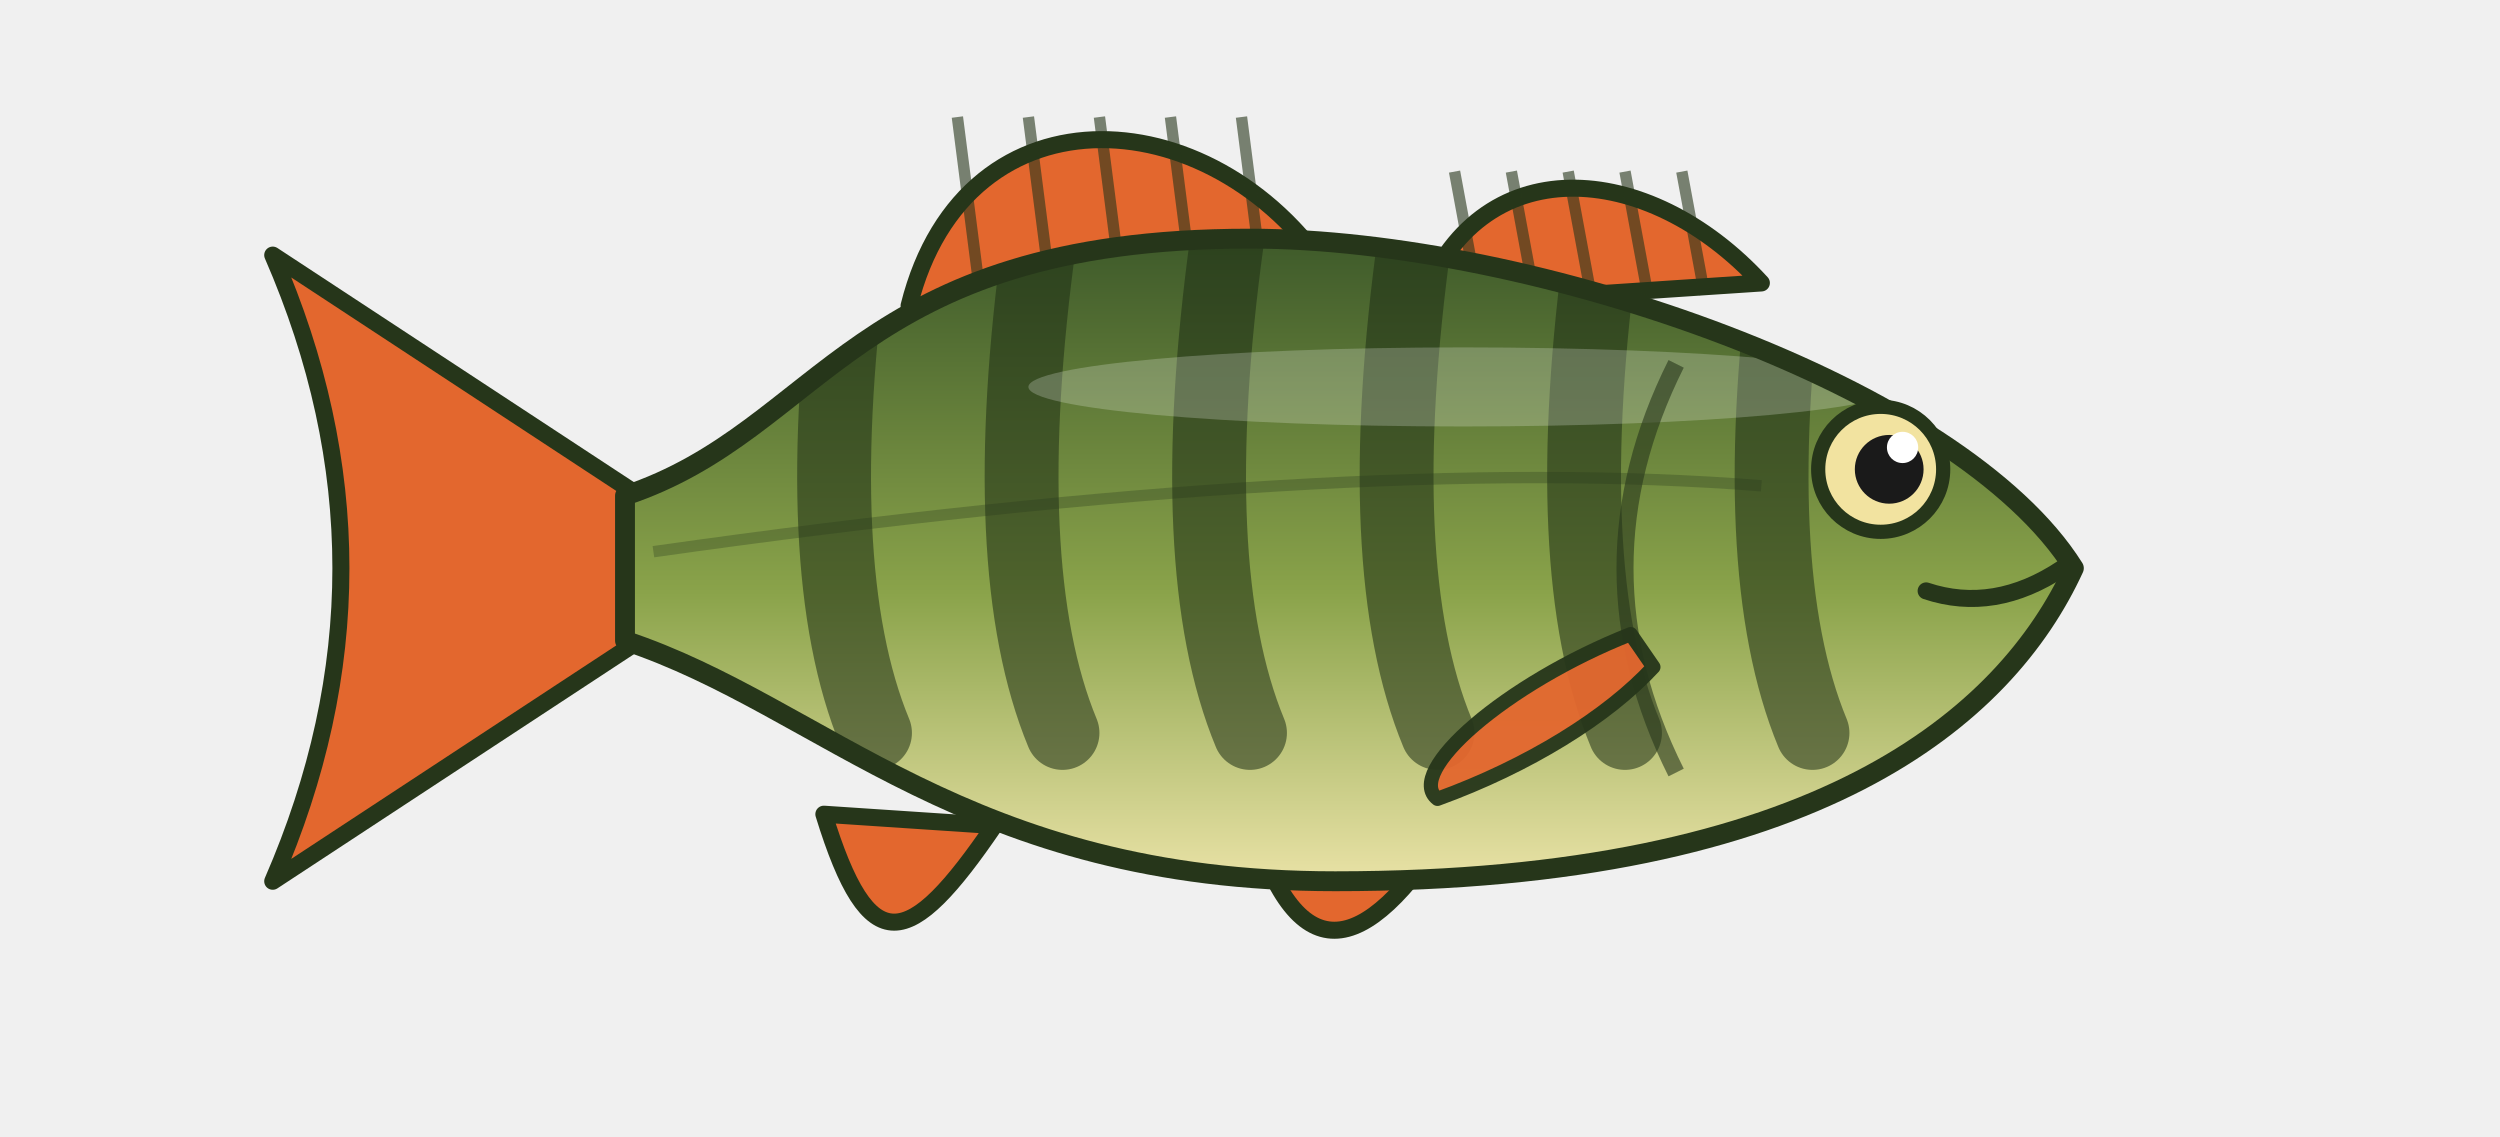
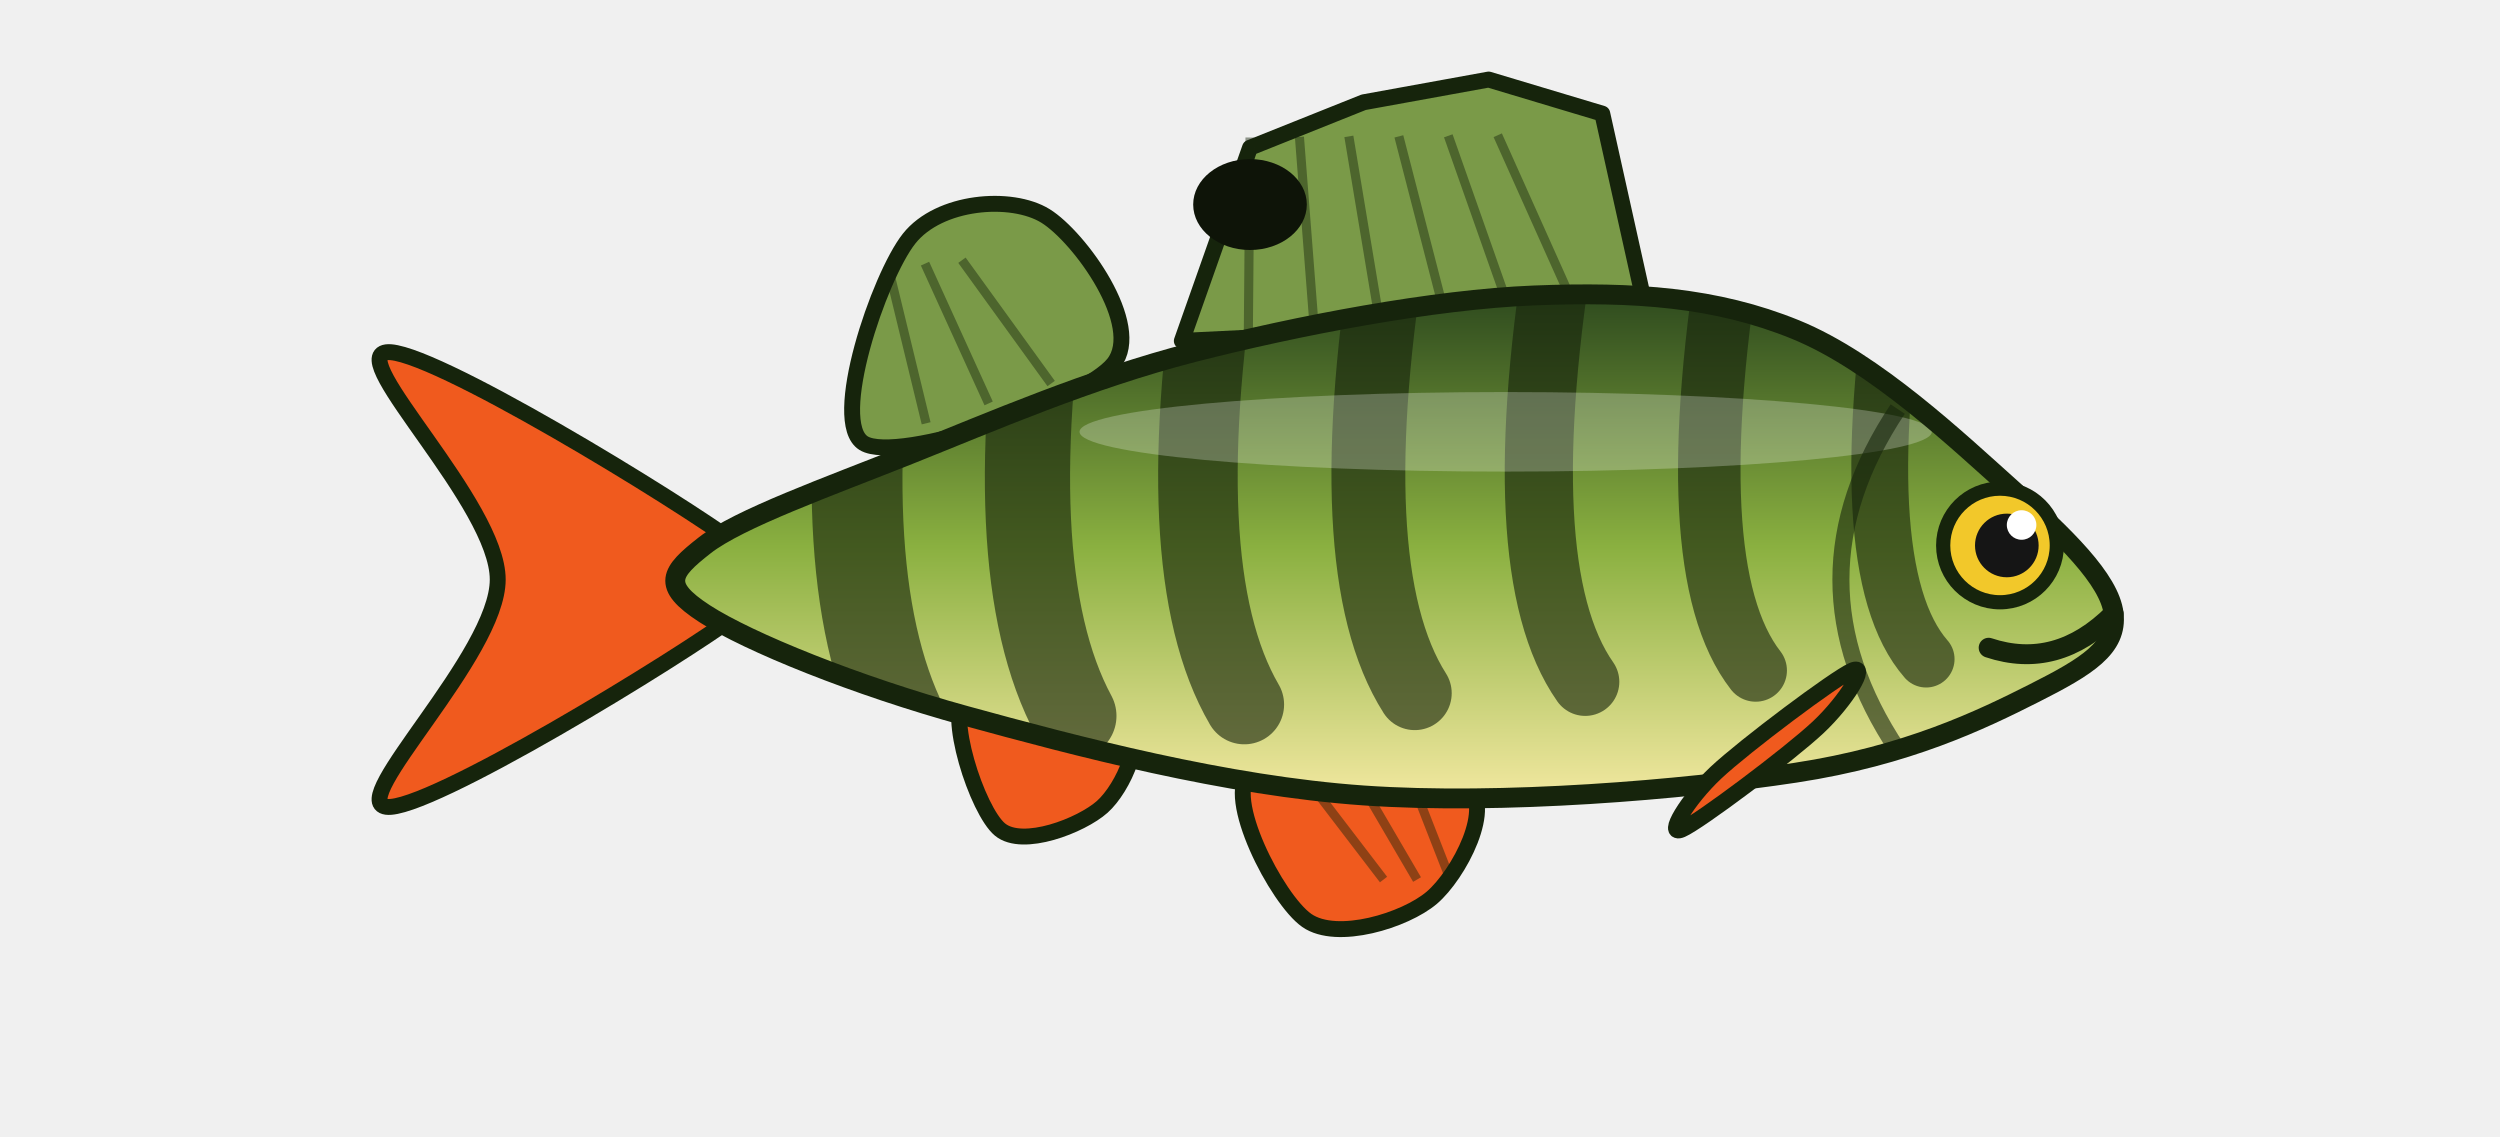
<svg xmlns="http://www.w3.org/2000/svg" viewBox="-20 0 440 200" width="440" height="200">
  <defs>
    <linearGradient id="g" x1="0" y1="0" x2="0" y2="1">
-       <stop offset="0" stop-color="#3E5A2A" />
-       <stop offset="0.55" stop-color="#8AA34A" />
-       <stop offset="1" stop-color="#E9E2A6" />
+       <stop offset="0" stop-color="#2E4A1E" />
+       <stop offset="0.5" stop-color="#8AB040" />
+       <stop offset="1" stop-color="#F2E8A0" />
    </linearGradient>
    <clipPath id="c">
-       <path d="M345,100 C325,68.1 250,42 200,42 C130,42 125,75.64 90,87.24 L90,112.76 C125,124.36 150,155.1 215,155.1 C300,155.1 333,126.1 345,100 Z" />
+       <path d="M352.0,108.0 C351.3,102.0 343.3,94.3 334.0,86.0 C324.7,77.7 310.0,63.7 296.0,58.0 C282.0,52.3 267.7,51.3 250.0,52.0 C232.3,52.7 208.3,57.3 190.0,62.0 C171.7,66.7 154.3,74.3 140.0,80.0 C125.7,85.7 110.0,91.3 104.0,96.0 C98.0,100.7 96.3,103.0 104.0,108.0 C111.7,113.0 130.7,120.7 150.0,126.0 C169.3,131.3 195.7,138.3 220.0,140.0 C244.3,141.7 276.3,139.0 296.0,136.0 C315.7,133.0 328.7,126.7 338.0,122.0 C347.3,117.3 352.7,114.0 352.0,108.0 Z" />
    </clipPath>
  </defs>
-   <path d="M96,89.56 L28,44.9 Q52,100 28,155.1 L96,110.44 Z" fill="#E3672E" stroke="#26361A" stroke-width="3" stroke-linejoin="round" />
-   <path d="M140,53.8 C150,13.8 195,17.2 215,49.8 Z" fill="#E3672E" stroke="#26361A" stroke-width="3" stroke-linejoin="round" />
-   <line x1="152.5" y1="51.8" x2="148.5" y2="20.6" stroke="#26361A" stroke-width="2" opacity="0.6" />
-   <line x1="165.0" y1="51.8" x2="161.0" y2="20.6" stroke="#26361A" stroke-width="2" opacity="0.6" />
-   <line x1="177.5" y1="51.8" x2="173.5" y2="20.6" stroke="#26361A" stroke-width="2" opacity="0.6" />
-   <line x1="190.0" y1="51.8" x2="186.0" y2="20.6" stroke="#26361A" stroke-width="2" opacity="0.6" />
-   <line x1="202.5" y1="51.8" x2="198.5" y2="20.6" stroke="#26361A" stroke-width="2" opacity="0.6" />
-   <path d="M230,53.8 C240,25.8 270,28 290,49.8 Z" fill="#E3672E" stroke="#26361A" stroke-width="3" stroke-linejoin="round" />
-   <line x1="240.0" y1="51.8" x2="236.0" y2="30.2" stroke="#26361A" stroke-width="2" opacity="0.6" />
-   <line x1="250.0" y1="51.8" x2="246.0" y2="30.2" stroke="#26361A" stroke-width="2" opacity="0.6" />
-   <line x1="260.0" y1="51.8" x2="256.0" y2="30.2" stroke="#26361A" stroke-width="2" opacity="0.6" />
-   <line x1="270.0" y1="51.8" x2="266.0" y2="30.2" stroke="#26361A" stroke-width="2" opacity="0.6" />
-   <line x1="280.0" y1="51.8" x2="276.0" y2="30.2" stroke="#26361A" stroke-width="2" opacity="0.6" />
-   <path d="M200,143.3 C208,171.3 220,169.1 235,145.3 Z" fill="#E3672E" stroke="#26361A" stroke-width="3" stroke-linejoin="round" />
-   <path d="M125,143.3 C133,169.3 140,167.3 155,145.3 Z" fill="#E3672E" stroke="#26361A" stroke-width="3" stroke-linejoin="round" />
-   <path d="M345,100 C325,68.1 250,42 200,42 C130,42 125,75.64 90,87.24 L90,112.76 C125,124.36 150,155.1 215,155.1 C300,155.1 333,126.1 345,100 Z" fill="url(#g)" />
+   <path d="M110.0,96.0 C99.7,88.3 55.1,61.0 48.0,62.0 C40.9,63.0 67.6,88.7 67.6,102.0 C67.6,115.3 40.9,141.0 48.0,142.0 C55.1,143.0 99.7,115.7 110.0,108.0 C120.3,100.3 120.3,103.7 110.0,96.0 Z" fill="#F05A1E" fill-opacity="1" stroke="#16240C" stroke-width="2.8" stroke-linejoin="round" />
+   <path d="M270.0,56.0 L262.0,20.0 L242.0,14.0 L220.0,18.0 L200.0,26.0 L188.0,60.0 Z" fill="#7A9A48" fill-opacity="1" stroke="#16240C" stroke-width="2.8" stroke-linejoin="round" />
+   <line x1="258.3" y1="56.6" x2="243.6" y2="23.8" stroke="#16240C" stroke-width="1.6" opacity="0.45" />
+   <line x1="246.6" y1="57.1" x2="234.9" y2="23.9" stroke="#16240C" stroke-width="1.6" opacity="0.45" />
+   <line x1="234.9" y1="57.7" x2="226.2" y2="24.0" stroke="#16240C" stroke-width="1.6" opacity="0.45" />
+   <line x1="223.1" y1="58.3" x2="217.4" y2="24.0" stroke="#16240C" stroke-width="1.6" opacity="0.45" />
+   <line x1="211.4" y1="58.9" x2="208.7" y2="24.1" stroke="#16240C" stroke-width="1.6" opacity="0.45" />
+   <line x1="199.7" y1="59.4" x2="200.0" y2="24.2" stroke="#16240C" stroke-width="1.6" opacity="0.45" />
+   <path d="M176.0,64.0 C181.3,57.3 170.0,41.7 164.0,38.0 C158.0,34.3 145.3,35.3 140.0,42.0 C134.7,48.7 126.0,74.3 132.0,78.0 C138.0,81.7 170.7,70.7 176.0,64.0 Z" fill="#7A9A48" fill-opacity="1" stroke="#16240C" stroke-width="2.8" stroke-linejoin="round" />
+   <line x1="165.0" y1="67.5" x2="149.3" y2="45.8" stroke="#16240C" stroke-width="1.6" opacity="0.45" />
+   <line x1="154.0" y1="71.0" x2="142.8" y2="46.4" stroke="#16240C" stroke-width="1.6" opacity="0.45" />
+   <line x1="143.0" y1="74.5" x2="136.3" y2="46.9" stroke="#16240C" stroke-width="1.6" opacity="0.45" />
+   <path d="M200.0,136.0 C195.3,140.0 204.7,158.3 210.0,162.0 C215.3,165.7 227.3,162.0 232.0,158.0 C236.7,154.0 243.3,141.7 238.0,138.0 C232.7,134.3 204.7,132.0 200.0,136.0 Z" fill="#F05A1E" fill-opacity="1" stroke="#16240C" stroke-width="2.8" stroke-linejoin="round" />
+   <line x1="209.5" y1="136.5" x2="223.5" y2="154.8" stroke="#16240C" stroke-width="1.6" opacity="0.45" />
+   <line x1="219.0" y1="137.0" x2="229.4" y2="154.8" stroke="#16240C" stroke-width="1.6" opacity="0.45" />
+   <line x1="228.5" y1="137.5" x2="235.3" y2="154.9" stroke="#16240C" stroke-width="1.6" opacity="0.45" />
+   <path d="M150.0,122.0 C146.3,125.3 152.0,142.7 156.0,146.0 C160.0,149.3 170.3,145.3 174.0,142.0 C177.7,138.7 182.0,129.3 178.0,126.0 C174.0,122.7 153.7,118.7 150.0,122.0 Z" fill="#F05A1E" fill-opacity="1" stroke="#16240C" stroke-width="2.8" stroke-linejoin="round" />
+   <path d="M352.0,108.0 C351.3,102.0 343.3,94.3 334.0,86.0 C324.7,77.7 310.0,63.7 296.0,58.0 C282.0,52.3 267.7,51.3 250.0,52.0 C232.3,52.7 208.3,57.3 190.0,62.0 C171.7,66.7 154.3,74.3 140.0,80.0 C125.7,85.7 110.0,91.3 104.0,96.0 C98.0,100.7 96.3,103.0 104.0,108.0 C111.7,113.0 130.7,120.7 150.0,126.0 C169.3,131.3 195.7,138.3 220.0,140.0 C244.3,141.7 276.3,139.0 296.0,136.0 C315.7,133.0 328.7,126.7 338.0,122.0 C347.3,117.3 352.7,114.0 352.0,108.0 Z" fill="url(#g)" />
  <g clip-path="url(#c)">
-     <path d="M130.0,42 Q122.0,100 134.0,129.0" stroke="#1E2E14" stroke-width="13" fill="none" stroke-linecap="round" opacity="0.55" />
-     <path d="M163.0,42 Q155.0,100 167.0,129.0" stroke="#1E2E14" stroke-width="13" fill="none" stroke-linecap="round" opacity="0.55" />
-     <path d="M196.0,42 Q188.0,100 200.0,129.0" stroke="#1E2E14" stroke-width="13" fill="none" stroke-linecap="round" opacity="0.55" />
-     <path d="M229.0,42 Q221.0,100 233.0,129.0" stroke="#1E2E14" stroke-width="13" fill="none" stroke-linecap="round" opacity="0.55" />
-     <path d="M262.0,42 Q254.0,100 266.0,129.0" stroke="#1E2E14" stroke-width="13" fill="none" stroke-linecap="round" opacity="0.55" />
-     <path d="M295.0,42 Q287.0,100 299.0,129.0" stroke="#1E2E14" stroke-width="13" fill="none" stroke-linecap="round" opacity="0.55" />
-     <path d="M95,97.1 Q217.5,79.7 290,85.5" stroke="#26361A" stroke-width="2" fill="none" opacity="0.3" />
-     <ellipse cx="237.5" cy="68.1" rx="76.5" ry="6.96" fill="#FFFFFF" opacity="0.22" />
+     <path d="M135,40 Q125,100 139,128" stroke="#16240C" stroke-width="16" fill="none" opacity="0.62" stroke-linecap="round" />
+     <path d="M165,40 Q155,100 169,126" stroke="#16240C" stroke-width="15" fill="none" opacity="0.62" stroke-linecap="round" />
+     <path d="M195,40 Q185,100 199,124" stroke="#16240C" stroke-width="14" fill="none" opacity="0.62" stroke-linecap="round" />
+     <path d="M225,40 Q215,100 229,122" stroke="#16240C" stroke-width="13" fill="none" opacity="0.62" stroke-linecap="round" />
+     <path d="M255,40 Q245,100 259,120" stroke="#16240C" stroke-width="12" fill="none" opacity="0.62" stroke-linecap="round" />
+     <path d="M285,40 Q275,100 289,118" stroke="#16240C" stroke-width="11" fill="none" opacity="0.62" stroke-linecap="round" />
+     <path d="M315,40 Q305,100 319,116" stroke="#16240C" stroke-width="10" fill="none" opacity="0.62" stroke-linecap="round" />
+     <ellipse cx="245.0" cy="76" rx="75.0" ry="7" fill="#FFFFFF" opacity="0.25" />
  </g>
-   <path d="M345,100 C325,68.1 250,42 200,42 C130,42 125,75.64 90,87.24 L90,112.76 C125,124.36 150,155.1 215,155.1 C300,155.1 333,126.1 345,100 Z" fill="none" stroke="#26361A" stroke-width="3.5" stroke-linejoin="round" />
-   <path d="M275,64.04 Q257,100 275,135.96" fill="none" stroke="#26361A" stroke-width="3" opacity="0.6" />
-   <path d="M267,111.6 C245,120.3 227,135.96 233,140.6 C249,134.8 263,126.1 271,117.4 Z" fill="#E3672E" stroke="#26361A" stroke-width="2.5" stroke-linejoin="round" opacity="0.95" />
-   <circle cx="311.0" cy="82.6" r="11" fill="#F2E3A0" stroke="#26361A" stroke-width="2.5" />
-   <circle cx="312.5" cy="82.6" r="6.05" fill="#1A1A1A" />
-   <circle cx="314.85" cy="78.75" r="2.75" fill="#FFFFFF" />
-   <path d="M343,100 Q331,108 319,104" fill="none" stroke="#26361A" stroke-width="3" stroke-linecap="round" />
+   <path d="M352.0,108.0 C351.3,102.0 343.3,94.3 334.0,86.0 C324.7,77.7 310.0,63.7 296.0,58.0 C282.0,52.3 267.7,51.3 250.0,52.0 C232.3,52.7 208.3,57.3 190.0,62.0 C171.7,66.7 154.3,74.3 140.0,80.0 C125.7,85.7 110.0,91.3 104.0,96.0 C98.0,100.7 96.3,103.0 104.0,108.0 C111.7,113.0 130.7,120.7 150.0,126.0 C169.3,131.3 195.7,138.3 220.0,140.0 C244.3,141.7 276.3,139.0 296.0,136.0 C315.7,133.0 328.7,126.7 338.0,122.0 C347.3,117.3 352.7,114.0 352.0,108.0 Z" fill="none" stroke="#16240C" stroke-width="3.5" stroke-linejoin="round" />
+   <ellipse cx="200" cy="36" rx="10" ry="8" fill="#0E1408" />
+   <path d="M314,72 Q294,102.0 314,132" fill="none" stroke="#16240C" stroke-width="3" opacity="0.6" />
+   <path d="M306.0,118.0 C303.0,119.3 287.0,131.3 282.0,136.0 C277.0,140.7 273.0,147.3 276.0,146.0 C279.0,144.7 295.0,132.7 300.0,128.0 C305.0,123.3 309.0,116.7 306.0,118.0 Z" fill="#F05A1E" fill-opacity="1" stroke="#16240C" stroke-width="2.8" stroke-linejoin="round" />
+   <circle cx="332" cy="96" r="10" fill="#F2C82A" stroke="#16240C" stroke-width="2.5" />
+   <circle cx="333.2" cy="96" r="5.6" fill="#151515" />
+   <circle cx="335.8" cy="92.4" r="2.6" fill="#FFFFFF" />
+   <path d="M352,108 Q342,118 330,114" fill="none" stroke="#16240C" stroke-width="3.5" stroke-linecap="round" />
+   <path d="M352.0,108.0 C351.3,102.0 343.3,94.3 334.0,86.0 C324.7,77.7 310.0,63.7 296.0,58.0 C282.0,52.3 267.7,51.3 250.0,52.0 C232.3,52.7 208.3,57.3 190.0,62.0 C171.7,66.7 154.3,74.3 140.0,80.0 C125.7,85.7 110.0,91.3 104.0,96.0 C98.0,100.7 96.3,103.0 104.0,108.0 C111.7,113.0 130.7,120.7 150.0,126.0 C169.3,131.3 195.7,138.3 220.0,140.0 C244.3,141.7 276.3,139.0 296.0,136.0 C315.7,133.0 328.7,126.7 338.0,122.0 C347.3,117.3 352.7,114.0 352.0,108.0 Z" fill="#FFFFFF" opacity="0" />
</svg>
